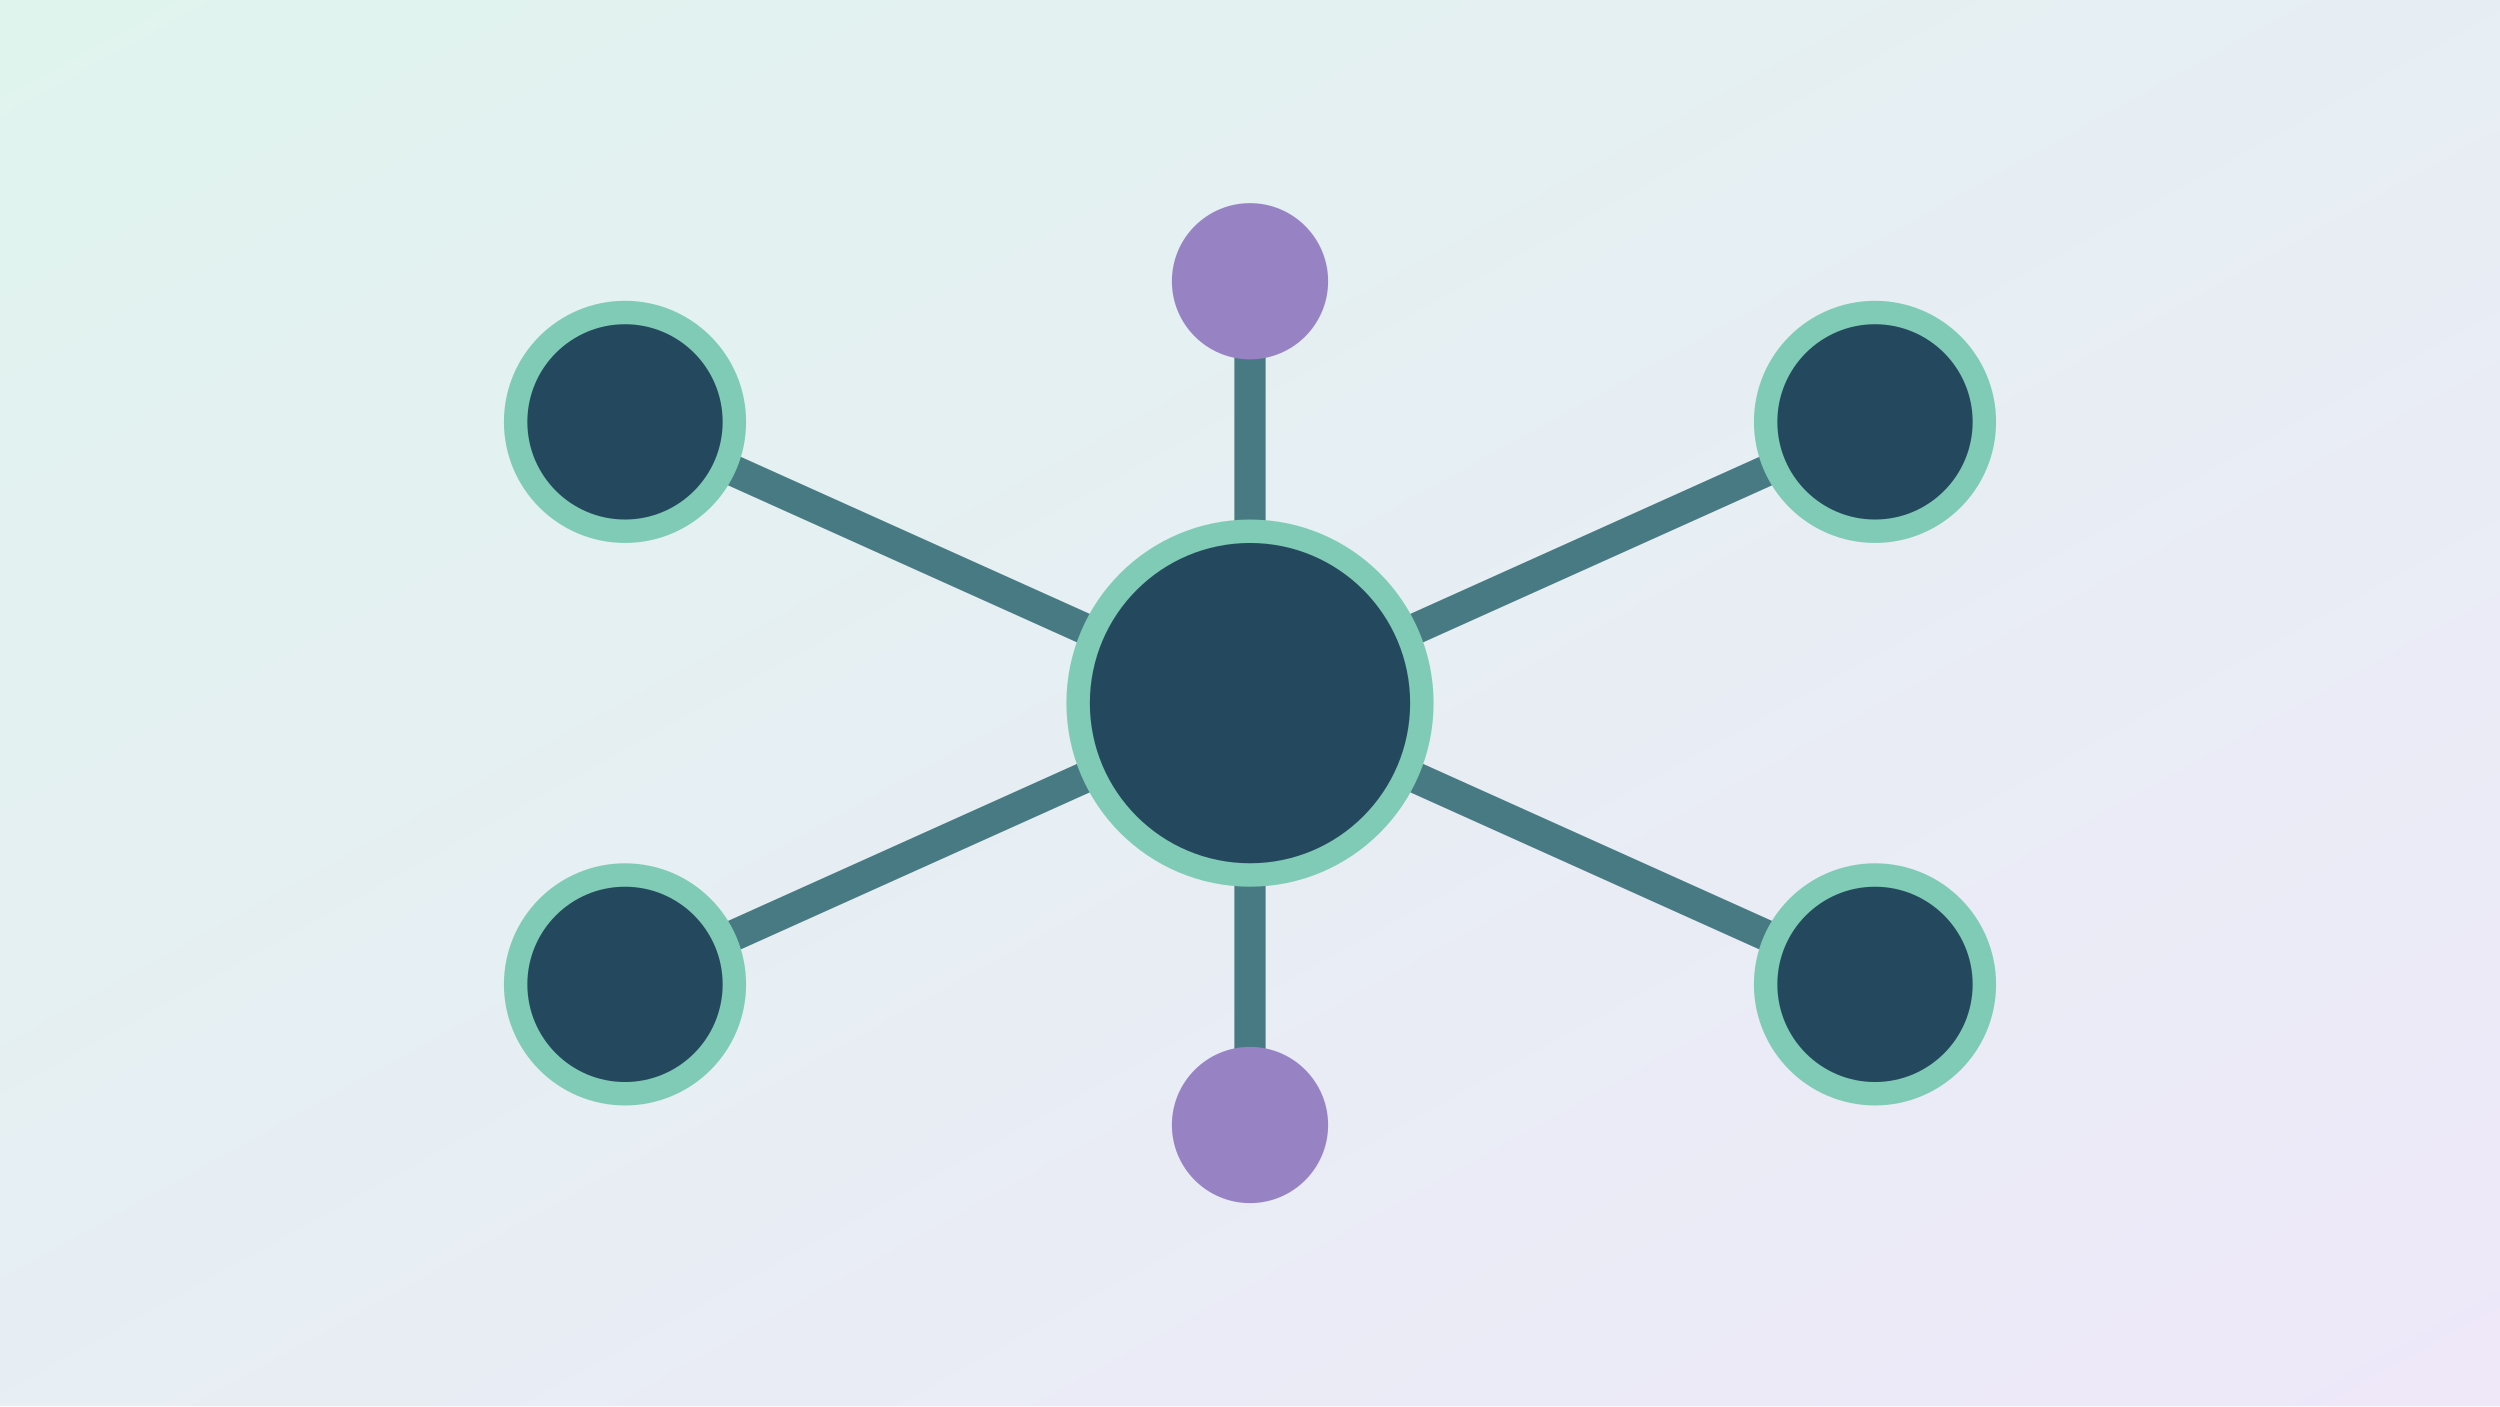
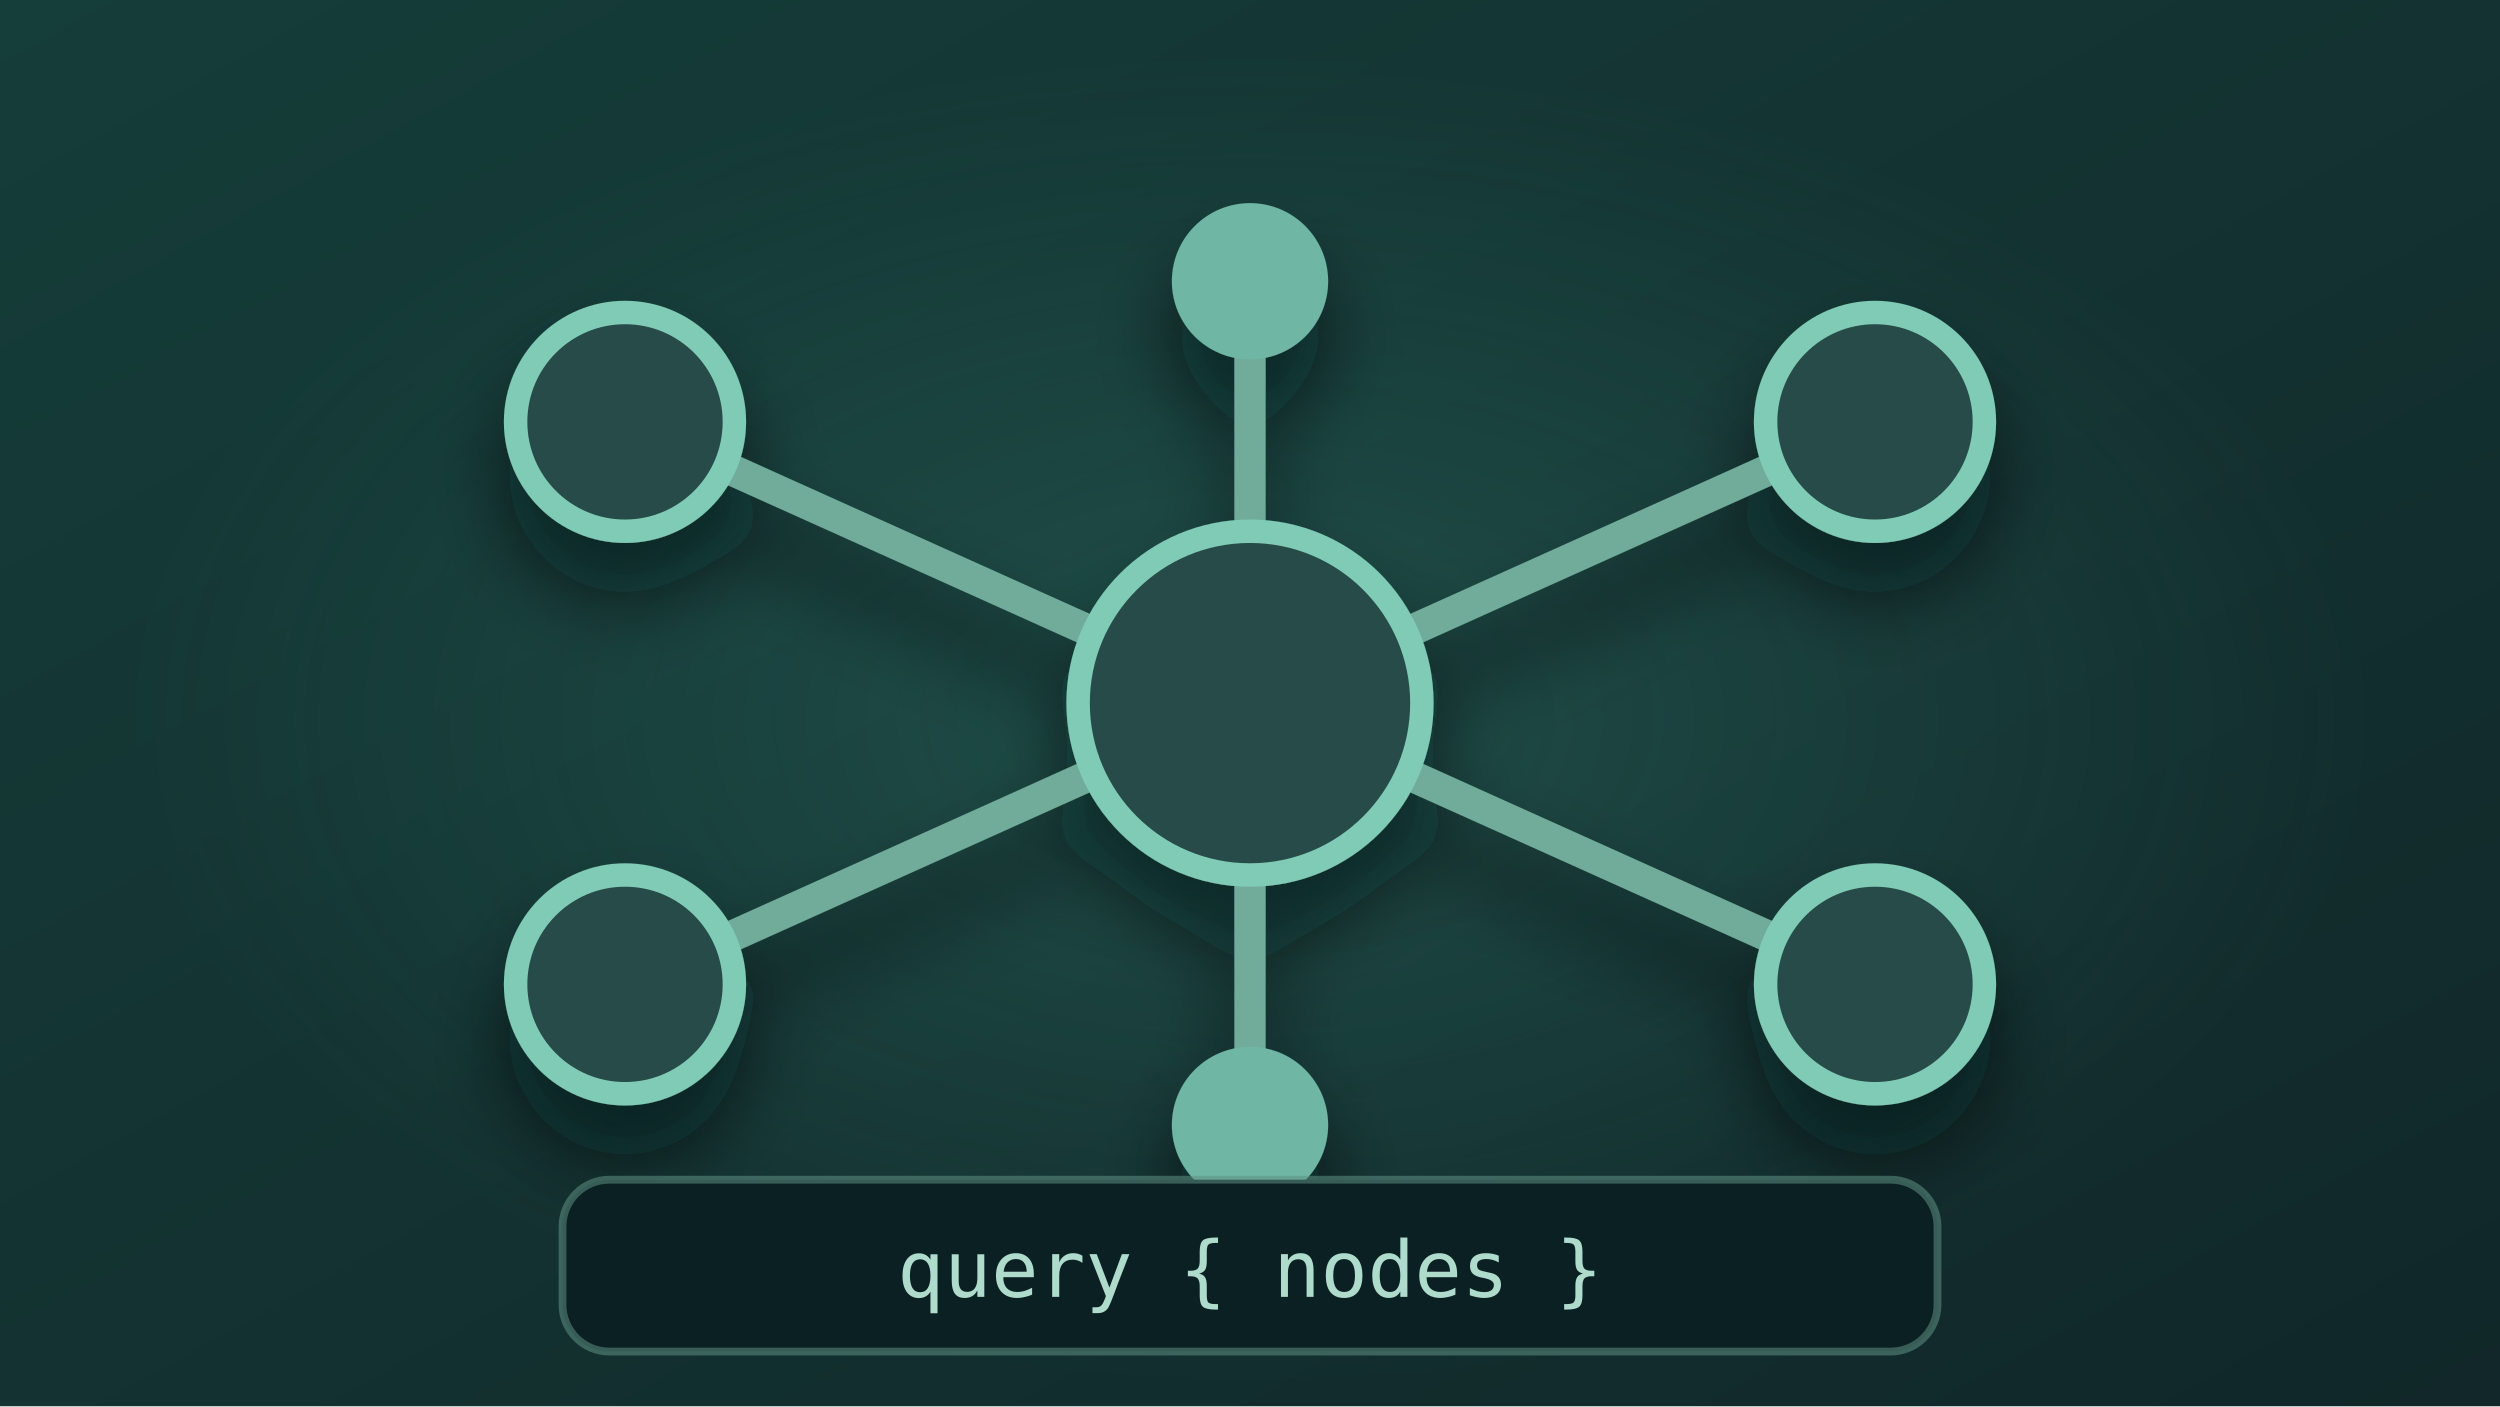
<svg xmlns="http://www.w3.org/2000/svg" viewBox="0 0 320 180" width="320" height="180">
  <defs>
    <linearGradient id="bg" x2="1" y2="1">
-       <stop stop-color="#e0f4ee" />
-       <stop offset="1" stop-color="#eee8f9" />
+       <stop stop-color="#153d39" />
+       <stop offset="1" stop-color="#112729" />
    </linearGradient>
+     <filter id="depth" x="-35%" y="-35%" width="170%" height="180%">
+       <feDropShadow dx="0" dy="7" stdDeviation="5" flood-color="#020b0d" flood-opacity=".6" />
+     </filter>
+     <radialGradient id="halo">
+       <stop stop-color="#5aceb5" stop-opacity=".18" />
+       <stop offset="1" stop-color="#5aceb5" stop-opacity="0" />
+     </radialGradient>
  </defs>
  <rect width="320" height="180" fill="url(#bg)" />
-   <g fill="none" stroke="#477a82" stroke-width="4">
-     <path d="m80 54 80 36 80-36m-160 72 80-36 80 36m-80-90v108" />
+   <ellipse cx="160" cy="92" rx="145" ry="85" fill="url(#halo)" />
+   <g filter="url(#depth)">
+     <g fill="none" stroke="#71ac9a" stroke-width="4">
+       <path d="m80 54 80 36 80-36m-160 72 80-36 80 36m-80-90v108" />
+     </g>
+     <g fill="#264b48" stroke="#80cbb6" stroke-width="3">
+       <circle cx="160" cy="90" r="22" />
+       <circle cx="80" cy="54" r="14" />
+       <circle cx="80" cy="126" r="14" />
+       <circle cx="240" cy="54" r="14" />
+       <circle cx="240" cy="126" r="14" />
+     </g>
+     <circle cx="160" cy="36" r="10" fill="#70b6a5" />
+     <circle cx="160" cy="144" r="10" fill="#70b6a5" />
  </g>
-   <g fill="#24485d" stroke="#80cbb6" stroke-width="3">
-     <circle cx="160" cy="90" r="22" />
-     <circle cx="80" cy="54" r="14" />
-     <circle cx="80" cy="126" r="14" />
-     <circle cx="240" cy="54" r="14" />
-     <circle cx="240" cy="126" r="14" />
-   </g>
-   <circle cx="160" cy="36" r="10" fill="#9783c4" />
-   <circle cx="160" cy="144" r="10" fill="#9783c4" />
+   <rect x="72" y="151" width="176" height="22" rx="6" fill="#0b2022" stroke="#5e9083" stroke-opacity=".55" />
+   <text x="160" y="166" text-anchor="middle" font-family="Consolas,monospace" font-size="10" fill="#aedbcb">query { nodes }</text>
</svg>
